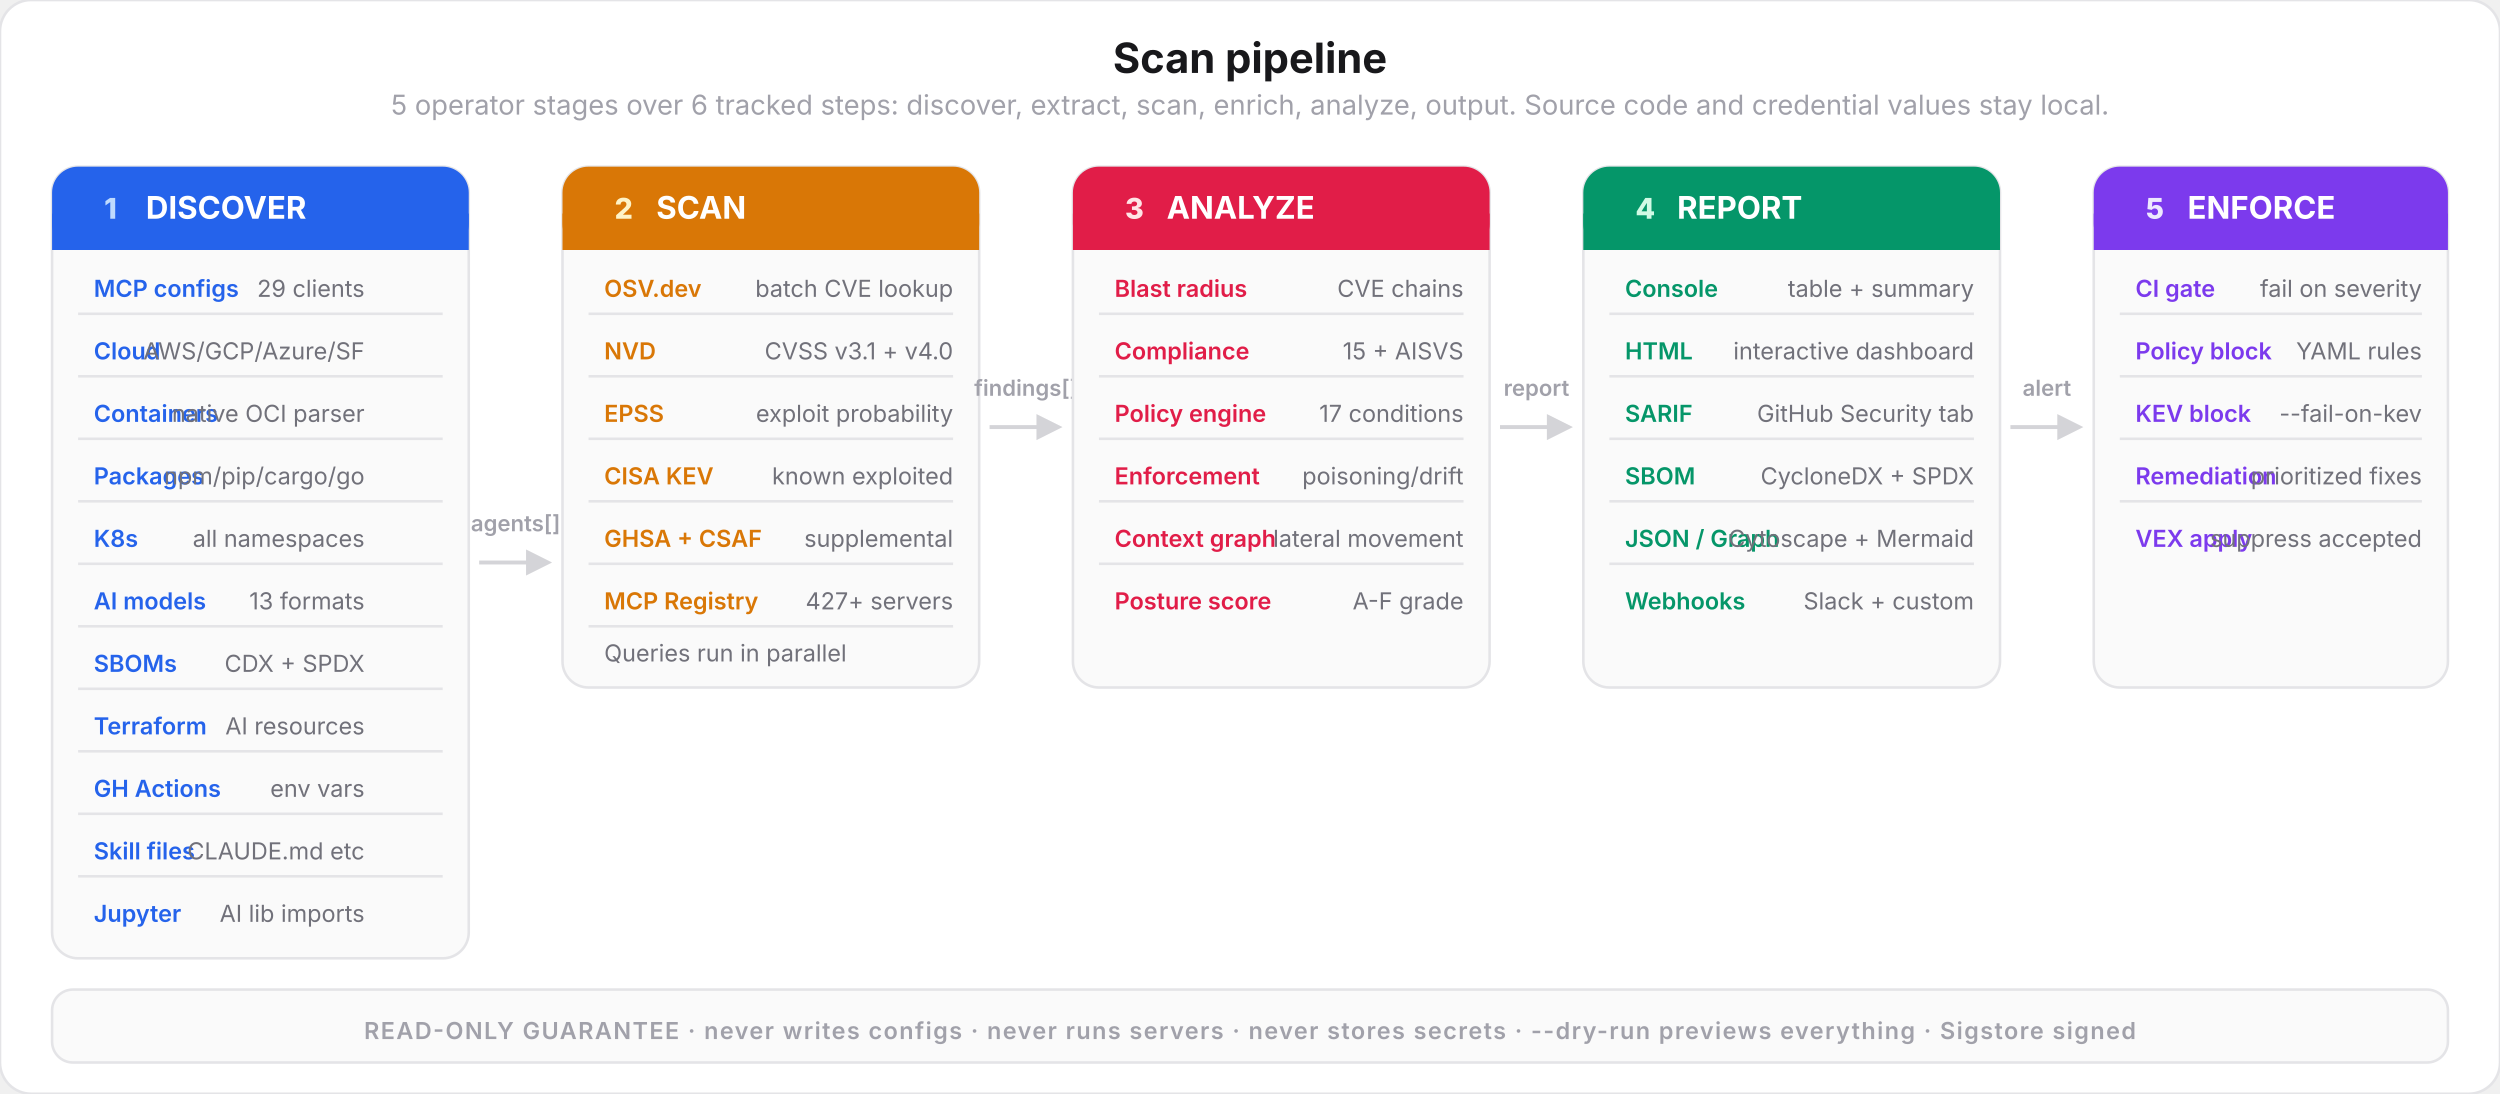
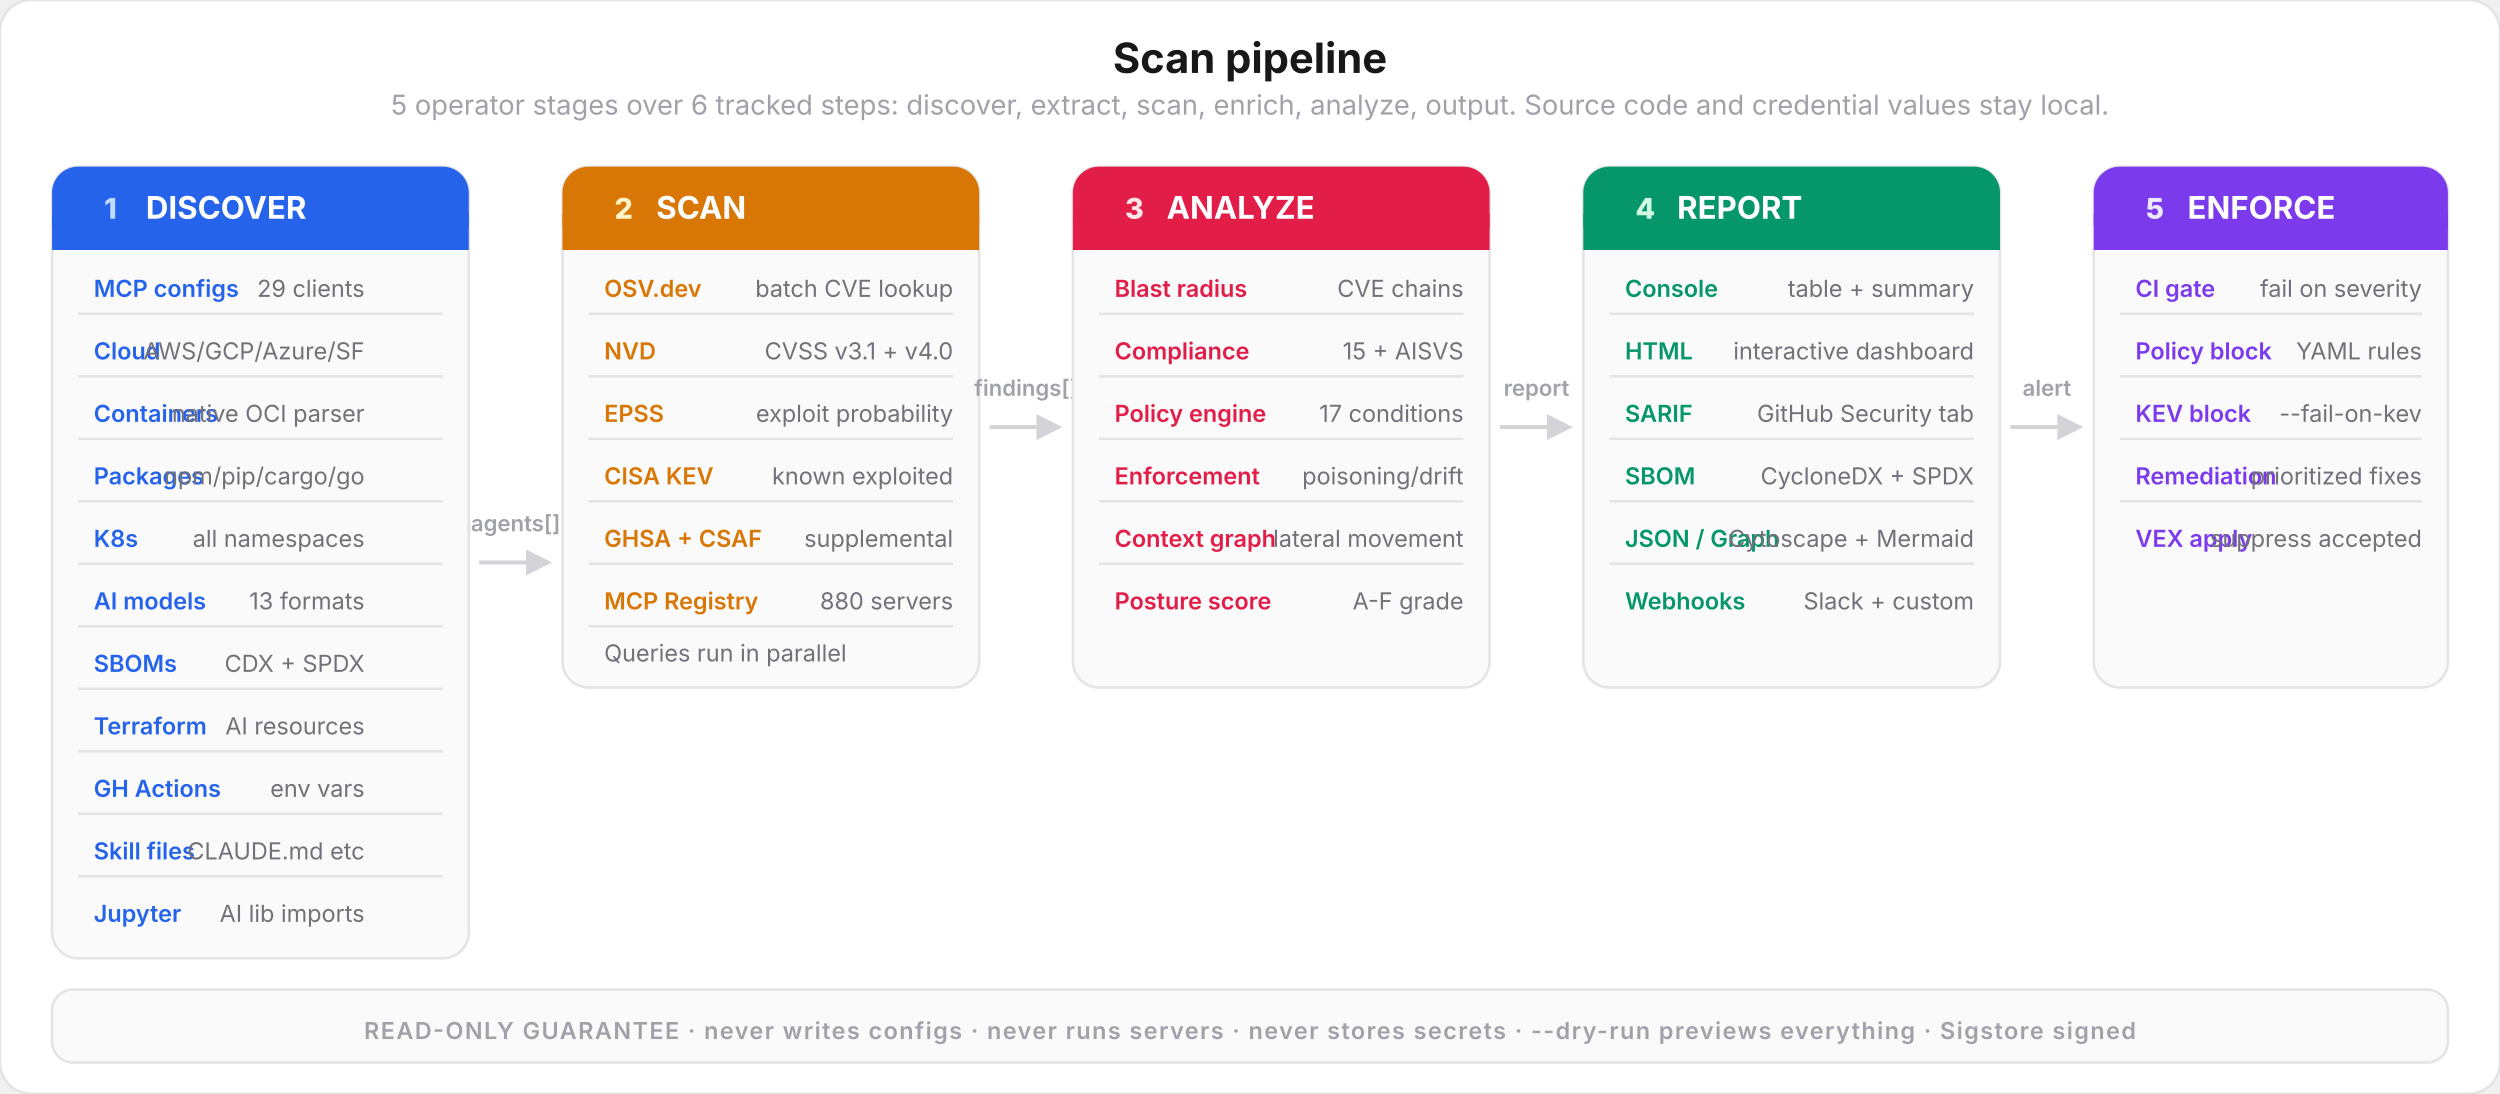
<svg xmlns="http://www.w3.org/2000/svg" viewBox="0 0 960 420" fill="none">
  <style>
    text { font-family: system-ui, -apple-system, 'Segoe UI', sans-serif; }
    .title { font-size: 16px; font-weight: 700; fill: #18181b; }
    .subtitle { font-size: 10.5px; font-weight: 400; fill: #a1a1aa; }
    .step-num { font-size: 11px; font-weight: 800; }
    .step-name { font-size: 12px; font-weight: 700; fill: #ffffff; }
    .step-desc { font-size: 9px; font-weight: 400; fill: #71717a; }
    .item-label { font-size: 9px; font-weight: 600; }
    .arrow-label { font-size: 8.5px; font-weight: 600; fill: #a1a1aa; }
  </style>
  <rect width="960" height="420" rx="12" fill="#ffffff" stroke="#e4e4e7" stroke-width="1" />
  <text x="480" y="28" text-anchor="middle" class="title">Scan pipeline</text>
  <text x="480" y="44" text-anchor="middle" class="subtitle">5 operator stages over 6 tracked steps: discover, extract, scan, enrich, analyze, output. Source code and credential values stay local.</text>
  <rect x="20" y="64" width="160" height="304" rx="10" fill="#fafafa" stroke="#e4e4e7" stroke-width="1" />
  <rect x="20" y="64" width="160" height="32" rx="10" fill="#2563eb" />
  <rect x="20" y="82" width="160" height="14" fill="#2563eb" />
  <text x="40" y="84" class="step-num" fill="#bfdbfe">1</text>
  <text x="56" y="84" class="step-name">DISCOVER</text>
  <text x="36" y="114" class="item-label" fill="#2563eb">MCP configs</text>
  <text x="140" y="114" text-anchor="end" class="step-desc">29 clients</text>
  <rect x="30" y="120" width="140" height="1" fill="#e4e4e7" />
  <text x="36" y="138" class="item-label" fill="#2563eb">Cloud</text>
  <text x="140" y="138" text-anchor="end" class="step-desc">AWS/GCP/Azure/SF</text>
  <rect x="30" y="144" width="140" height="1" fill="#e4e4e7" />
  <text x="36" y="162" class="item-label" fill="#2563eb">Containers</text>
  <text x="140" y="162" text-anchor="end" class="step-desc">native OCI parser</text>
  <rect x="30" y="168" width="140" height="1" fill="#e4e4e7" />
  <text x="36" y="186" class="item-label" fill="#2563eb">Packages</text>
  <text x="140" y="186" text-anchor="end" class="step-desc">npm/pip/cargo/go</text>
  <rect x="30" y="192" width="140" height="1" fill="#e4e4e7" />
  <text x="36" y="210" class="item-label" fill="#2563eb">K8s</text>
  <text x="140" y="210" text-anchor="end" class="step-desc">all namespaces</text>
  <rect x="30" y="216" width="140" height="1" fill="#e4e4e7" />
  <text x="36" y="234" class="item-label" fill="#2563eb">AI models</text>
  <text x="140" y="234" text-anchor="end" class="step-desc">13 formats</text>
  <rect x="30" y="240" width="140" height="1" fill="#e4e4e7" />
  <text x="36" y="258" class="item-label" fill="#2563eb">SBOMs</text>
  <text x="140" y="258" text-anchor="end" class="step-desc">CDX + SPDX</text>
  <rect x="30" y="264" width="140" height="1" fill="#e4e4e7" />
  <text x="36" y="282" class="item-label" fill="#2563eb">Terraform</text>
  <text x="140" y="282" text-anchor="end" class="step-desc">AI resources</text>
  <rect x="30" y="288" width="140" height="1" fill="#e4e4e7" />
  <text x="36" y="306" class="item-label" fill="#2563eb">GH Actions</text>
  <text x="140" y="306" text-anchor="end" class="step-desc">env vars</text>
  <rect x="30" y="312" width="140" height="1" fill="#e4e4e7" />
  <text x="36" y="330" class="item-label" fill="#2563eb">Skill files</text>
  <text x="140" y="330" text-anchor="end" class="step-desc">CLAUDE.md etc</text>
  <rect x="30" y="336" width="140" height="1" fill="#e4e4e7" />
  <text x="36" y="354" class="item-label" fill="#2563eb">Jupyter</text>
  <text x="140" y="354" text-anchor="end" class="step-desc">AI lib imports</text>
  <line x1="184" y1="216" x2="204" y2="216" stroke="#d4d4d8" stroke-width="1.5" />
  <polygon points="202,211 212,216 202,221" fill="#d4d4d8" />
  <text x="198" y="204" text-anchor="middle" class="arrow-label">agents[]</text>
  <rect x="216" y="64" width="160" height="200" rx="10" fill="#fafafa" stroke="#e4e4e7" stroke-width="1" />
  <rect x="216" y="64" width="160" height="32" rx="10" fill="#d97706" />
  <rect x="216" y="82" width="160" height="14" fill="#d97706" />
  <text x="236" y="84" class="step-num" fill="#fef3c7">2</text>
  <text x="252" y="84" class="step-name">SCAN</text>
  <text x="232" y="114" class="item-label" fill="#d97706">OSV.dev</text>
  <text x="366" y="114" text-anchor="end" class="step-desc">batch CVE lookup</text>
  <rect x="226" y="120" width="140" height="1" fill="#e4e4e7" />
  <text x="232" y="138" class="item-label" fill="#d97706">NVD</text>
  <text x="366" y="138" text-anchor="end" class="step-desc">CVSS v3.1 + v4.0</text>
  <rect x="226" y="144" width="140" height="1" fill="#e4e4e7" />
  <text x="232" y="162" class="item-label" fill="#d97706">EPSS</text>
  <text x="366" y="162" text-anchor="end" class="step-desc">exploit probability</text>
  <rect x="226" y="168" width="140" height="1" fill="#e4e4e7" />
  <text x="232" y="186" class="item-label" fill="#d97706">CISA KEV</text>
  <text x="366" y="186" text-anchor="end" class="step-desc">known exploited</text>
  <rect x="226" y="192" width="140" height="1" fill="#e4e4e7" />
  <text x="232" y="210" class="item-label" fill="#d97706">GHSA + CSAF</text>
  <text x="366" y="210" text-anchor="end" class="step-desc">supplemental</text>
  <rect x="226" y="216" width="140" height="1" fill="#e4e4e7" />
  <text x="232" y="234" class="item-label" fill="#d97706">MCP Registry</text>
-   <text x="366" y="234" text-anchor="end" class="step-desc">427+ servers</text>
+   <text x="366" y="234" text-anchor="end" class="step-desc">880 servers</text>
  <rect x="226" y="240" width="140" height="1" fill="#e4e4e7" />
  <text x="232" y="254" class="step-desc">Queries run in parallel</text>
  <line x1="380" y1="164" x2="400" y2="164" stroke="#d4d4d8" stroke-width="1.5" />
  <polygon points="398,159 408,164 398,169" fill="#d4d4d8" />
  <text x="394" y="152" text-anchor="middle" class="arrow-label">findings[]</text>
  <rect x="412" y="64" width="160" height="200" rx="10" fill="#fafafa" stroke="#e4e4e7" stroke-width="1" />
  <rect x="412" y="64" width="160" height="32" rx="10" fill="#e11d48" />
  <rect x="412" y="82" width="160" height="14" fill="#e11d48" />
  <text x="432" y="84" class="step-num" fill="#ffe4e6">3</text>
  <text x="448" y="84" class="step-name">ANALYZE</text>
  <text x="428" y="114" class="item-label" fill="#e11d48">Blast radius</text>
  <text x="562" y="114" text-anchor="end" class="step-desc">CVE chains</text>
  <rect x="422" y="120" width="140" height="1" fill="#e4e4e7" />
  <text x="428" y="138" class="item-label" fill="#e11d48">Compliance</text>
  <text x="562" y="138" text-anchor="end" class="step-desc">15 + AISVS</text>
  <rect x="422" y="144" width="140" height="1" fill="#e4e4e7" />
  <text x="428" y="162" class="item-label" fill="#e11d48">Policy engine</text>
  <text x="562" y="162" text-anchor="end" class="step-desc">17 conditions</text>
  <rect x="422" y="168" width="140" height="1" fill="#e4e4e7" />
  <text x="428" y="186" class="item-label" fill="#e11d48">Enforcement</text>
  <text x="562" y="186" text-anchor="end" class="step-desc">poisoning/drift</text>
  <rect x="422" y="192" width="140" height="1" fill="#e4e4e7" />
  <text x="428" y="210" class="item-label" fill="#e11d48">Context graph</text>
  <text x="562" y="210" text-anchor="end" class="step-desc">lateral movement</text>
  <rect x="422" y="216" width="140" height="1" fill="#e4e4e7" />
  <text x="428" y="234" class="item-label" fill="#e11d48">Posture score</text>
  <text x="562" y="234" text-anchor="end" class="step-desc">A-F grade</text>
  <line x1="576" y1="164" x2="596" y2="164" stroke="#d4d4d8" stroke-width="1.5" />
  <polygon points="594,159 604,164 594,169" fill="#d4d4d8" />
  <text x="590" y="152" text-anchor="middle" class="arrow-label">report</text>
  <rect x="608" y="64" width="160" height="200" rx="10" fill="#fafafa" stroke="#e4e4e7" stroke-width="1" />
  <rect x="608" y="64" width="160" height="32" rx="10" fill="#059669" />
  <rect x="608" y="82" width="160" height="14" fill="#059669" />
  <text x="628" y="84" class="step-num" fill="#d1fae5">4</text>
  <text x="644" y="84" class="step-name">REPORT</text>
  <text x="624" y="114" class="item-label" fill="#059669">Console</text>
  <text x="758" y="114" text-anchor="end" class="step-desc">table + summary</text>
  <rect x="618" y="120" width="140" height="1" fill="#e4e4e7" />
  <text x="624" y="138" class="item-label" fill="#059669">HTML</text>
  <text x="758" y="138" text-anchor="end" class="step-desc">interactive dashboard</text>
  <rect x="618" y="144" width="140" height="1" fill="#e4e4e7" />
  <text x="624" y="162" class="item-label" fill="#059669">SARIF</text>
  <text x="758" y="162" text-anchor="end" class="step-desc">GitHub Security tab</text>
  <rect x="618" y="168" width="140" height="1" fill="#e4e4e7" />
  <text x="624" y="186" class="item-label" fill="#059669">SBOM</text>
  <text x="758" y="186" text-anchor="end" class="step-desc">CycloneDX + SPDX</text>
  <rect x="618" y="192" width="140" height="1" fill="#e4e4e7" />
  <text x="624" y="210" class="item-label" fill="#059669">JSON / Graph</text>
  <text x="758" y="210" text-anchor="end" class="step-desc">Cytoscape + Mermaid</text>
  <rect x="618" y="216" width="140" height="1" fill="#e4e4e7" />
  <text x="624" y="234" class="item-label" fill="#059669">Webhooks</text>
  <text x="758" y="234" text-anchor="end" class="step-desc">Slack + custom</text>
  <line x1="772" y1="164" x2="792" y2="164" stroke="#d4d4d8" stroke-width="1.5" />
  <polygon points="790,159 800,164 790,169" fill="#d4d4d8" />
  <text x="786" y="152" text-anchor="middle" class="arrow-label">alert</text>
  <rect x="804" y="64" width="136" height="200" rx="10" fill="#fafafa" stroke="#e4e4e7" stroke-width="1" />
  <rect x="804" y="64" width="136" height="32" rx="10" fill="#7c3aed" />
  <rect x="804" y="82" width="136" height="14" fill="#7c3aed" />
  <text x="824" y="84" class="step-num" fill="#ede9fe">5</text>
  <text x="840" y="84" class="step-name">ENFORCE</text>
  <text x="820" y="114" class="item-label" fill="#7c3aed">CI gate</text>
  <text x="930" y="114" text-anchor="end" class="step-desc">fail on severity</text>
  <rect x="814" y="120" width="116" height="1" fill="#e4e4e7" />
  <text x="820" y="138" class="item-label" fill="#7c3aed">Policy block</text>
  <text x="930" y="138" text-anchor="end" class="step-desc">YAML rules</text>
  <rect x="814" y="144" width="116" height="1" fill="#e4e4e7" />
  <text x="820" y="162" class="item-label" fill="#7c3aed">KEV block</text>
  <text x="930" y="162" text-anchor="end" class="step-desc">--fail-on-kev</text>
  <rect x="814" y="168" width="116" height="1" fill="#e4e4e7" />
  <text x="820" y="186" class="item-label" fill="#7c3aed">Remediation</text>
  <text x="930" y="186" text-anchor="end" class="step-desc">prioritized fixes</text>
  <rect x="814" y="192" width="116" height="1" fill="#e4e4e7" />
  <text x="820" y="210" class="item-label" fill="#7c3aed">VEX apply</text>
  <text x="930" y="210" text-anchor="end" class="step-desc">suppress accepted</text>
  <rect x="20" y="380" width="920" height="28" rx="8" fill="#fafafa" stroke="#e4e4e7" stroke-width="1" />
  <text x="480" y="399" text-anchor="middle" font-size="9" font-weight="600" fill="#a1a1aa" letter-spacing="0.06em" font-family="system-ui, sans-serif">READ-ONLY GUARANTEE · never writes configs · never runs servers · never stores secrets · --dry-run previews everything · Sigstore signed</text>
</svg>
